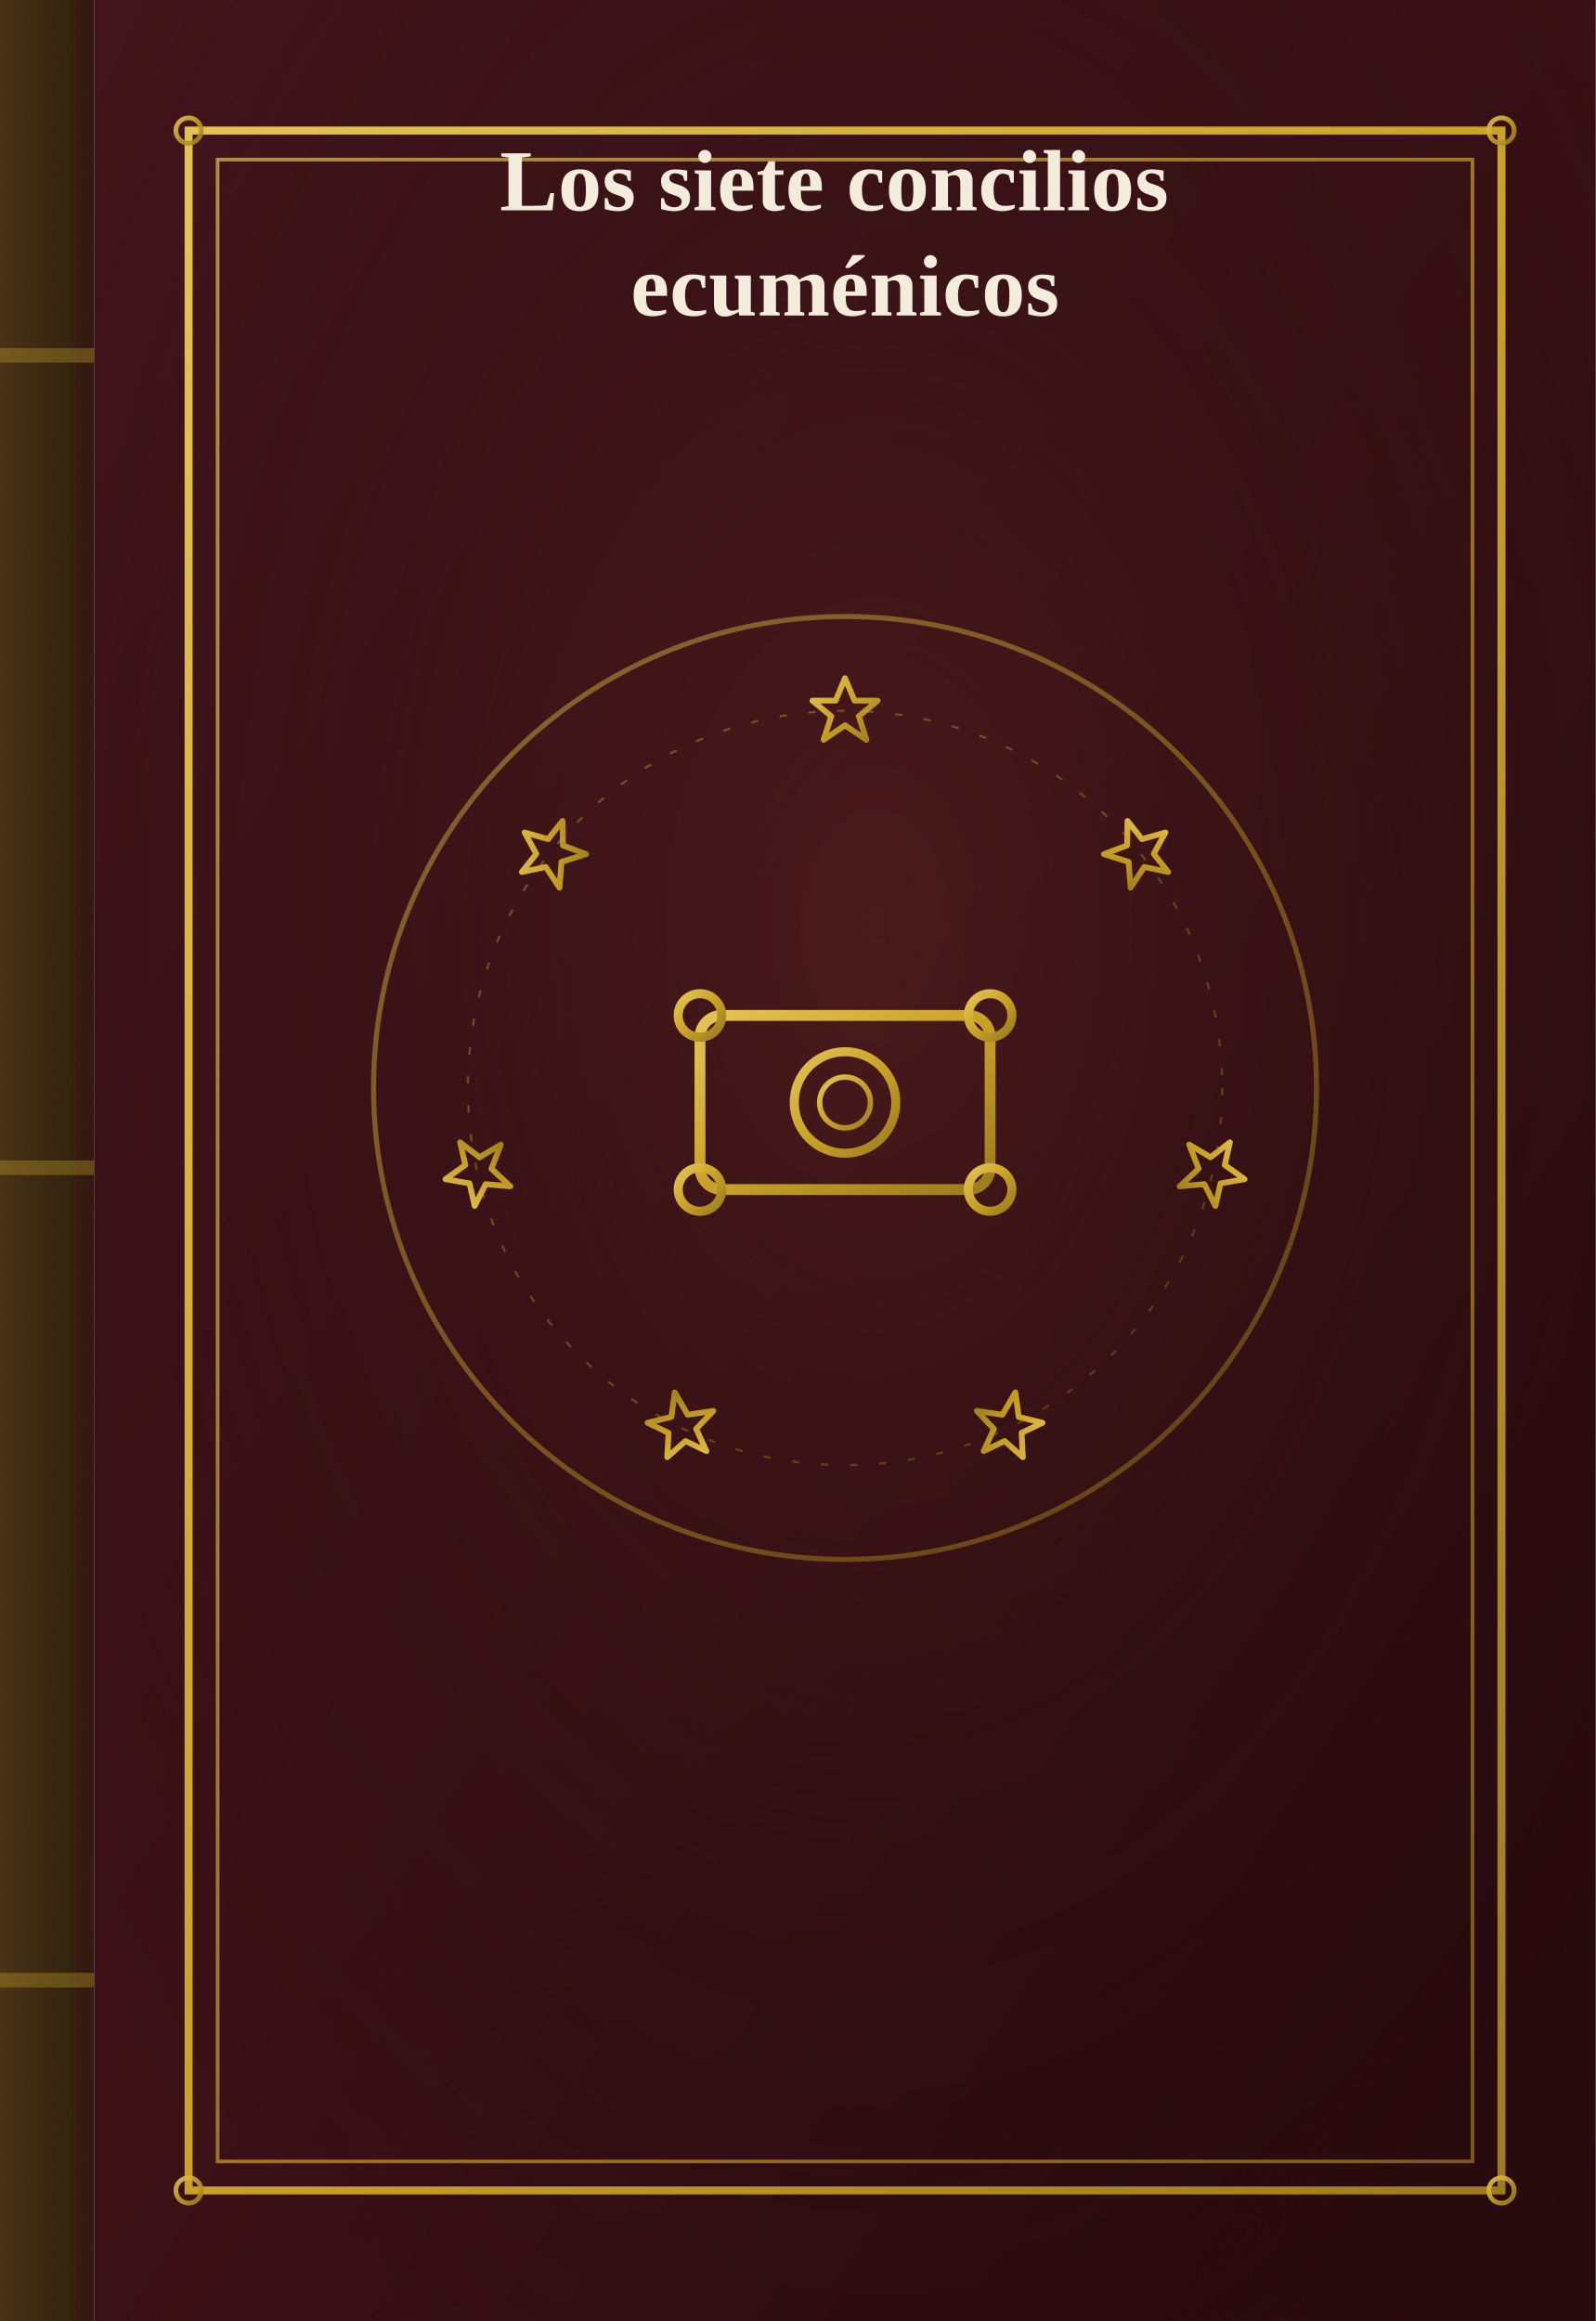
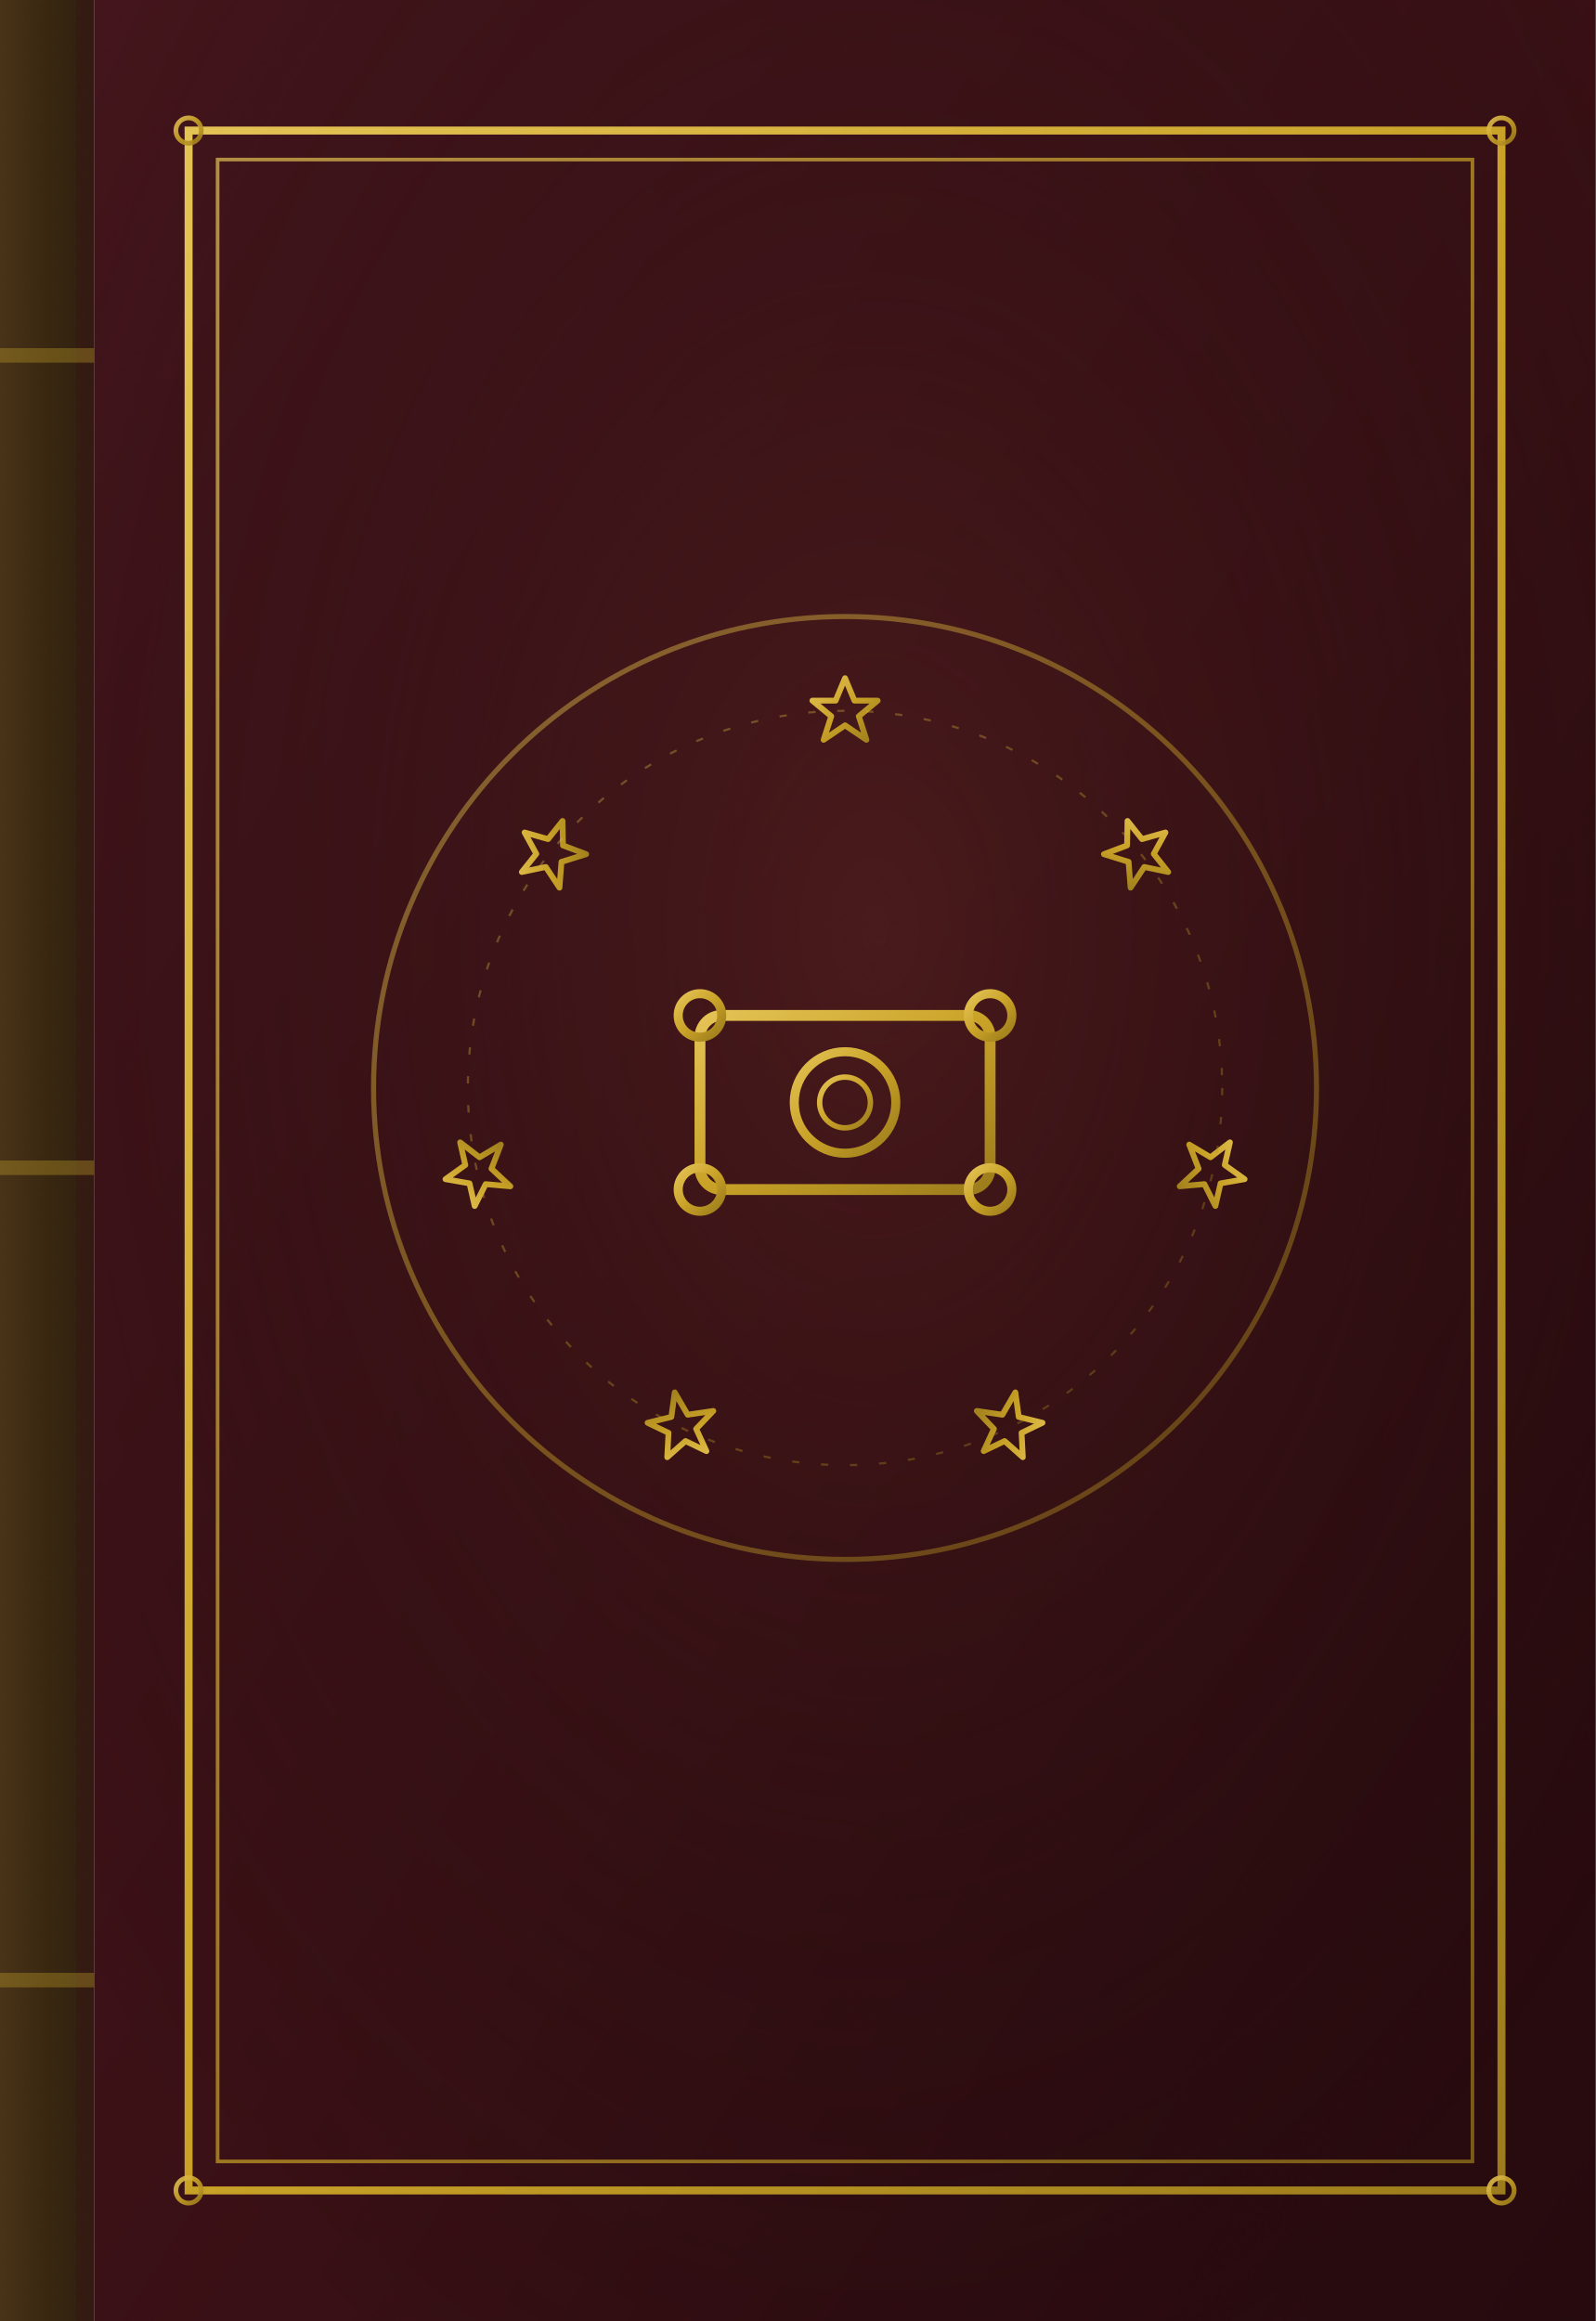
<svg xmlns="http://www.w3.org/2000/svg" width="440" height="640" viewBox="0 0 440 640">
  <defs>
    <linearGradient id="coverGrad" x1="0%" y1="0%" x2="100%" y2="100%">
      <stop offset="0%" stop-color="#47161D" />
      <stop offset="55%" stop-color="#3A1015" />
      <stop offset="100%" stop-color="#260A0E" />
    </linearGradient>
    <radialGradient id="vignette" cx="52%" cy="40%" r="70%">
      <stop offset="0%" stop-color="#5A2422" stop-opacity="0.5" />
      <stop offset="100%" stop-color="#000000" stop-opacity="0" />
    </radialGradient>
    <linearGradient id="spineGrad" x1="0%" y1="0%" x2="100%" y2="0%">
      <stop offset="0%" stop-color="#4A3418" />
      <stop offset="50%" stop-color="#3A2810" />
      <stop offset="100%" stop-color="#2E2110" />
    </linearGradient>
    <linearGradient id="goldLine" x1="0%" y1="0%" x2="100%" y2="100%">
      <stop offset="0%" stop-color="#E4C355" />
      <stop offset="50%" stop-color="#C9A227" />
      <stop offset="100%" stop-color="#9C7C1C" />
    </linearGradient>
    <filter id="softGrain">
      <feTurbulence type="fractalNoise" baseFrequency="0.9" numOctaves="2" result="noise" />
      <feColorMatrix in="noise" type="matrix" values="0 0 0 0 0  0 0 0 0 0  0 0 0 0 0  0 0 0 0.03 0" />
    </filter>
  </defs>
  <rect x="0" y="0" width="26" height="640" fill="url(#spineGrad)" />
  <rect x="21" y="0" width="5" height="640" fill="#3A1414" opacity="0.5" />
  <rect x="0" y="96" width="26" height="4" fill="#C9A227" opacity="0.35" />
  <rect x="0" y="320" width="26" height="4" fill="#C9A227" opacity="0.35" />
  <rect x="0" y="544" width="26" height="4" fill="#C9A227" opacity="0.35" />
  <rect x="26" y="0" width="414" height="640" fill="url(#coverGrad)" />
  <rect x="26" y="0" width="414" height="640" fill="url(#vignette)" />
  <rect x="26" y="0" width="414" height="640" filter="url(#softGrain)" />
  <rect x="52" y="36" width="362" height="568" fill="none" stroke="url(#goldLine)" stroke-width="2.2" />
  <rect x="60" y="44" width="346" height="552" fill="none" stroke="url(#goldLine)" stroke-width="1" opacity="0.7" />
  <g stroke="url(#goldLine)" stroke-width="1.3" fill="none" opacity="0.9">
    <circle cx="52" cy="36" r="3.5" />
    <circle cx="414" cy="36" r="3.5" />
    <circle cx="52" cy="604" r="3.5" />
    <circle cx="414" cy="604" r="3.5" />
  </g>
-   <text x="233" y="58" text-anchor="middle" fill="#F3ECDC" font-family="Georgia, 'Times New Roman', serif" font-size="24" font-weight="700" letter-spacing="0.1">
-     <tspan x="233" dy="0">Los siete concilios</tspan>
-     <tspan x="233" dy="29">ecuménicos</tspan>
-   </text>
-   <line x1="70" y1="105" x2="396" y2="105" stroke="url(#goldLine)" stroke-width="0.8" opacity="0.45" />
  <g transform="translate(233,300)">
    <circle r="130" fill="none" stroke="url(#goldLine)" stroke-width="1.4" opacity="0.45" />
    <g stroke="url(#goldLine)" fill="none" stroke-width="1.6" stroke-linejoin="round">
      <g transform="translate(0,-104)">
        <path d="M0,-9 L2.6,-2.8 L9,-2.8 L3.8,1.5 L5.9,8 L0,4 L-5.9,8 L-3.8,1.5 L-9,-2.8 L-2.6,-2.8 Z" />
      </g>
      <g transform="rotate(51.43) translate(0,-104)">
        <path d="M0,-9 L2.6,-2.8 L9,-2.8 L3.8,1.5 L5.9,8 L0,4 L-5.9,8 L-3.8,1.5 L-9,-2.8 L-2.6,-2.8 Z" />
      </g>
      <g transform="rotate(102.86) translate(0,-104)">
        <path d="M0,-9 L2.6,-2.8 L9,-2.8 L3.8,1.5 L5.9,8 L0,4 L-5.9,8 L-3.8,1.5 L-9,-2.8 L-2.6,-2.8 Z" />
      </g>
      <g transform="rotate(154.29) translate(0,-104)">
        <path d="M0,-9 L2.6,-2.8 L9,-2.8 L3.8,1.5 L5.9,8 L0,4 L-5.9,8 L-3.8,1.5 L-9,-2.8 L-2.6,-2.8 Z" />
      </g>
      <g transform="rotate(205.71) translate(0,-104)">
        <path d="M0,-9 L2.6,-2.8 L9,-2.8 L3.8,1.5 L5.9,8 L0,4 L-5.9,8 L-3.8,1.5 L-9,-2.8 L-2.6,-2.8 Z" />
      </g>
      <g transform="rotate(257.14) translate(0,-104)">
        <path d="M0,-9 L2.6,-2.8 L9,-2.8 L3.8,1.5 L5.9,8 L0,4 L-5.9,8 L-3.8,1.5 L-9,-2.8 L-2.6,-2.8 Z" />
      </g>
      <g transform="rotate(308.57) translate(0,-104)">
        <path d="M0,-9 L2.6,-2.8 L9,-2.8 L3.8,1.5 L5.9,8 L0,4 L-5.9,8 L-3.8,1.5 L-9,-2.8 L-2.6,-2.8 Z" />
      </g>
    </g>
    <circle r="104" fill="none" stroke="url(#goldLine)" stroke-width="0.6" opacity="0.35" stroke-dasharray="2 6" />
    <g transform="translate(0,4)">
      <rect x="-40" y="-24" width="80" height="48" rx="6" fill="none" stroke="url(#goldLine)" stroke-width="3" />
      <circle cx="-40" cy="-24" r="6" fill="none" stroke="url(#goldLine)" stroke-width="2.5" />
      <circle cx="-40" cy="24" r="6" fill="none" stroke="url(#goldLine)" stroke-width="2.5" />
      <circle cx="40" cy="-24" r="6" fill="none" stroke="url(#goldLine)" stroke-width="2.5" />
      <circle cx="40" cy="24" r="6" fill="none" stroke="url(#goldLine)" stroke-width="2.5" />
      <circle r="14" fill="none" stroke="url(#goldLine)" stroke-width="2.5" />
      <circle r="7" fill="none" stroke="url(#goldLine)" stroke-width="1.5" />
    </g>
  </g>
  <line x1="120" y1="500" x2="346" y2="500" stroke="url(#goldLine)" stroke-width="1" opacity="0.4" />
</svg>
